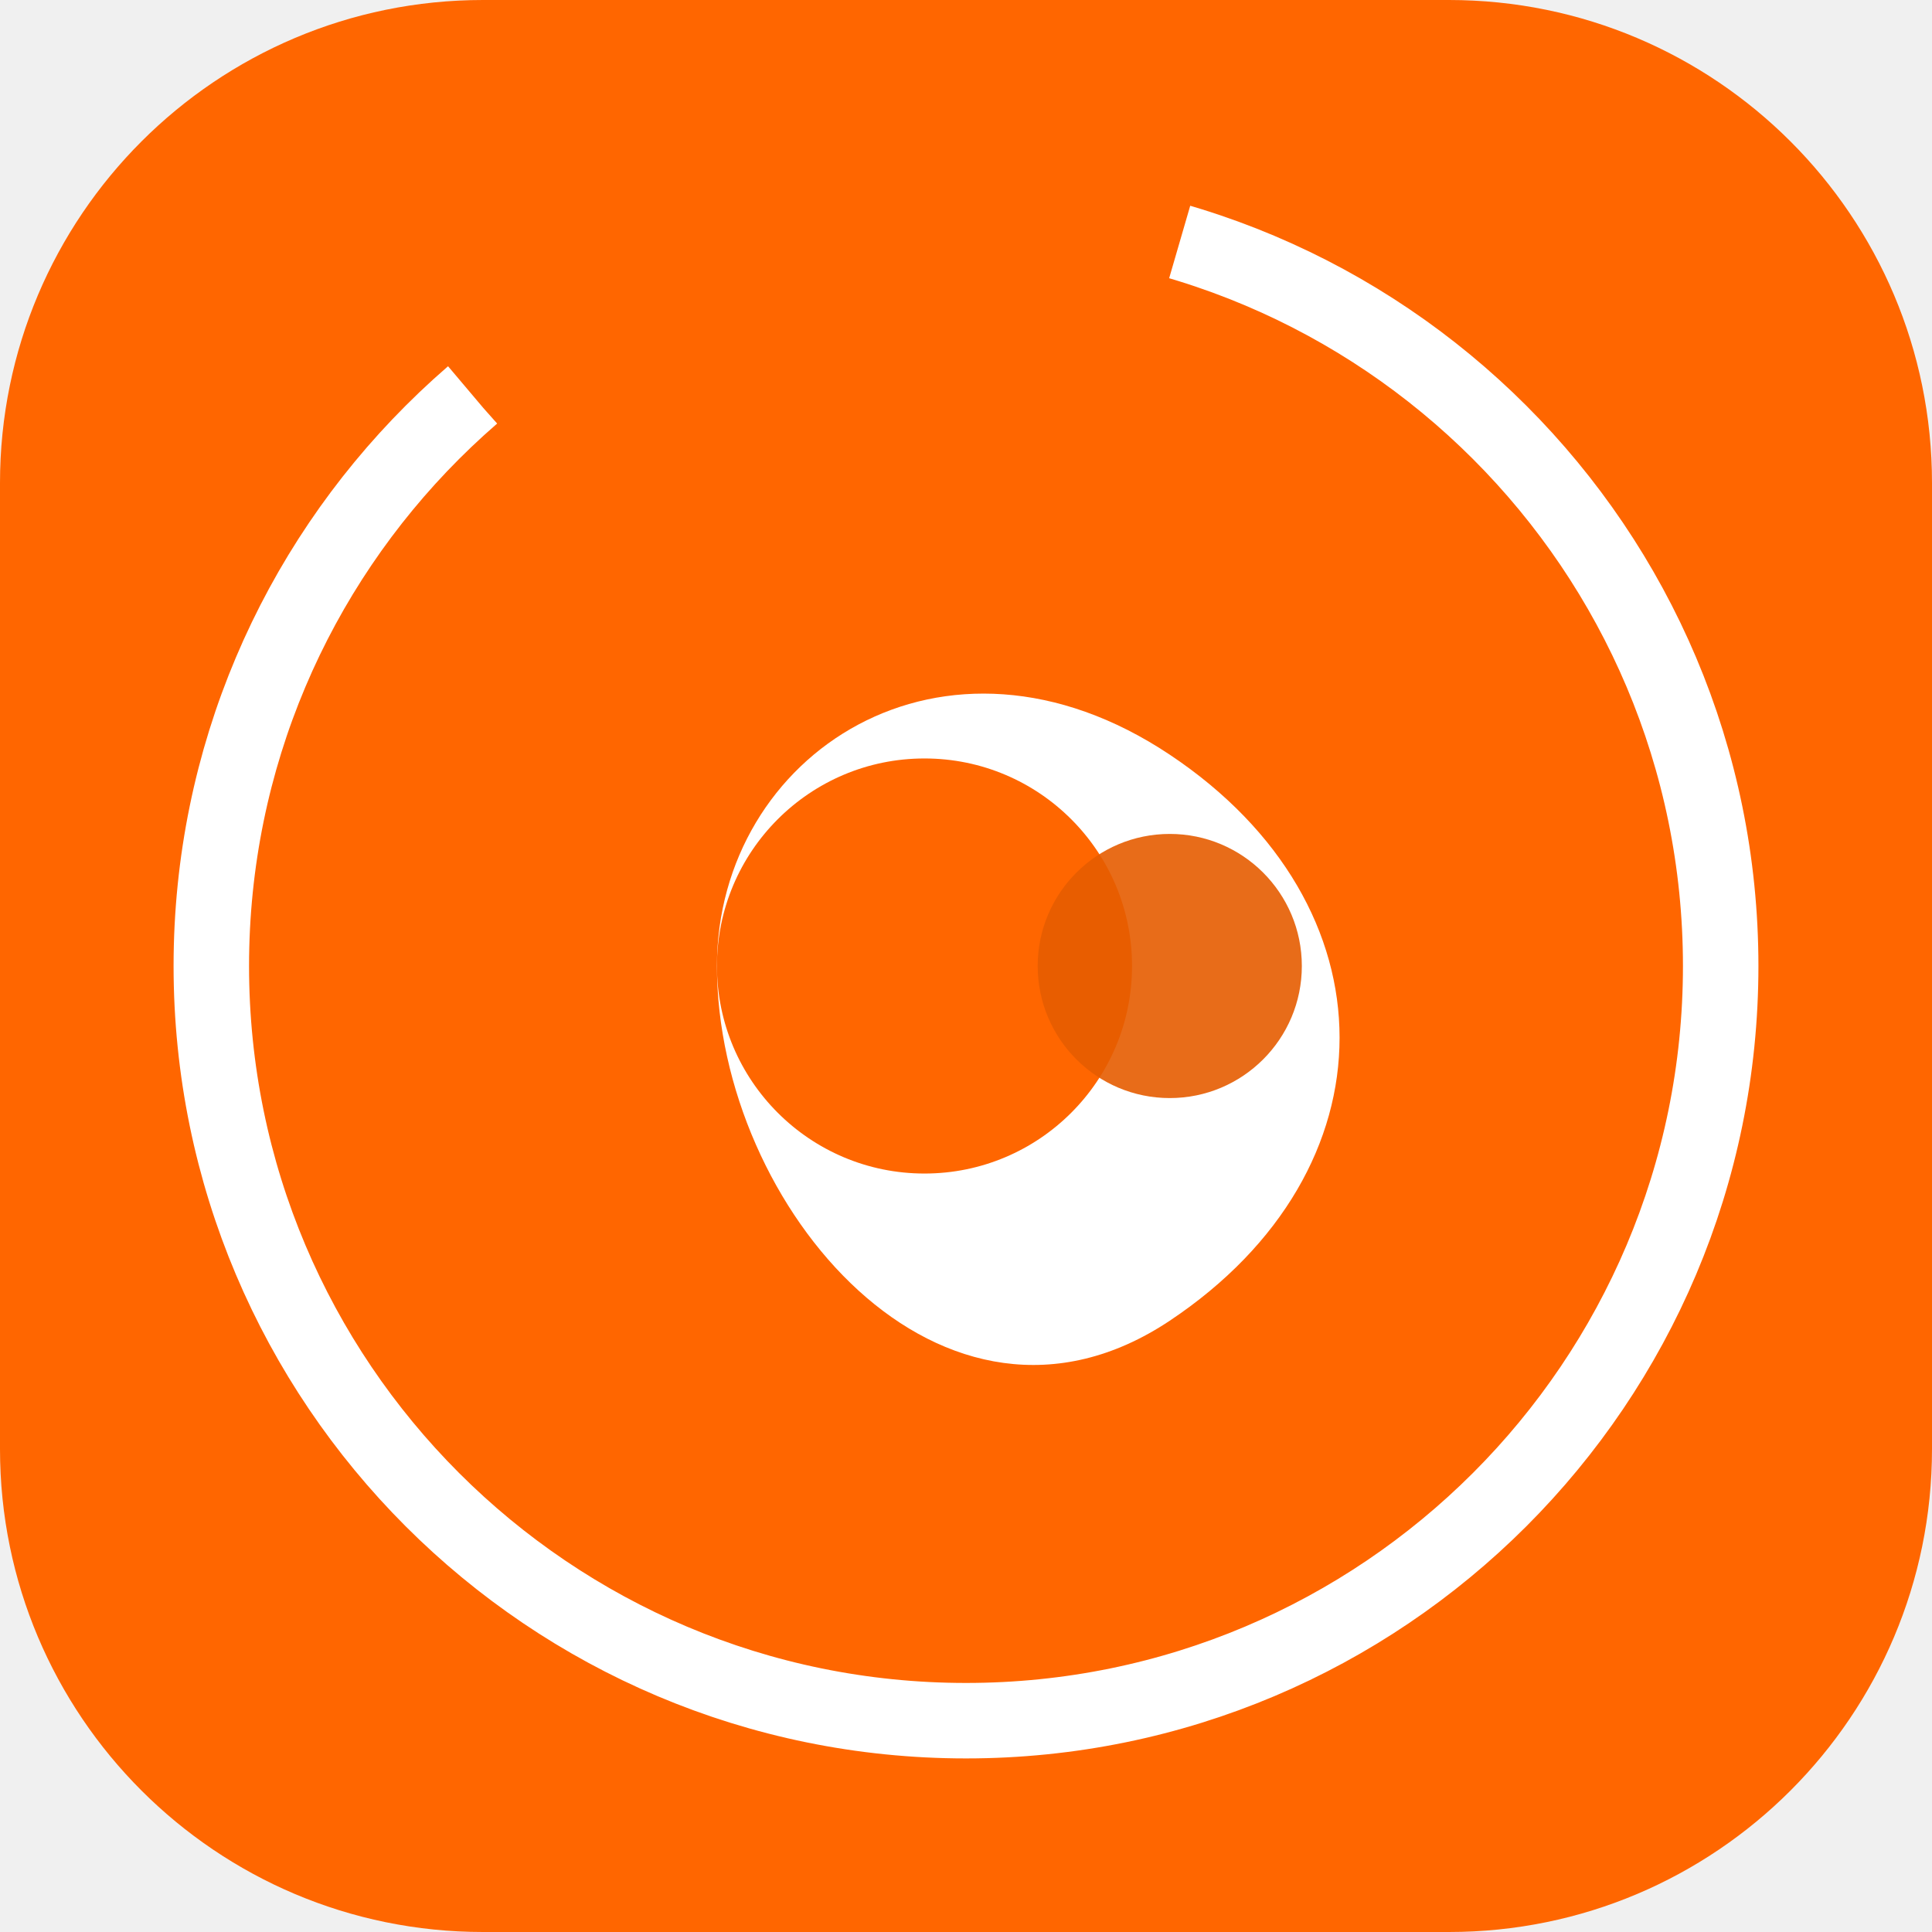
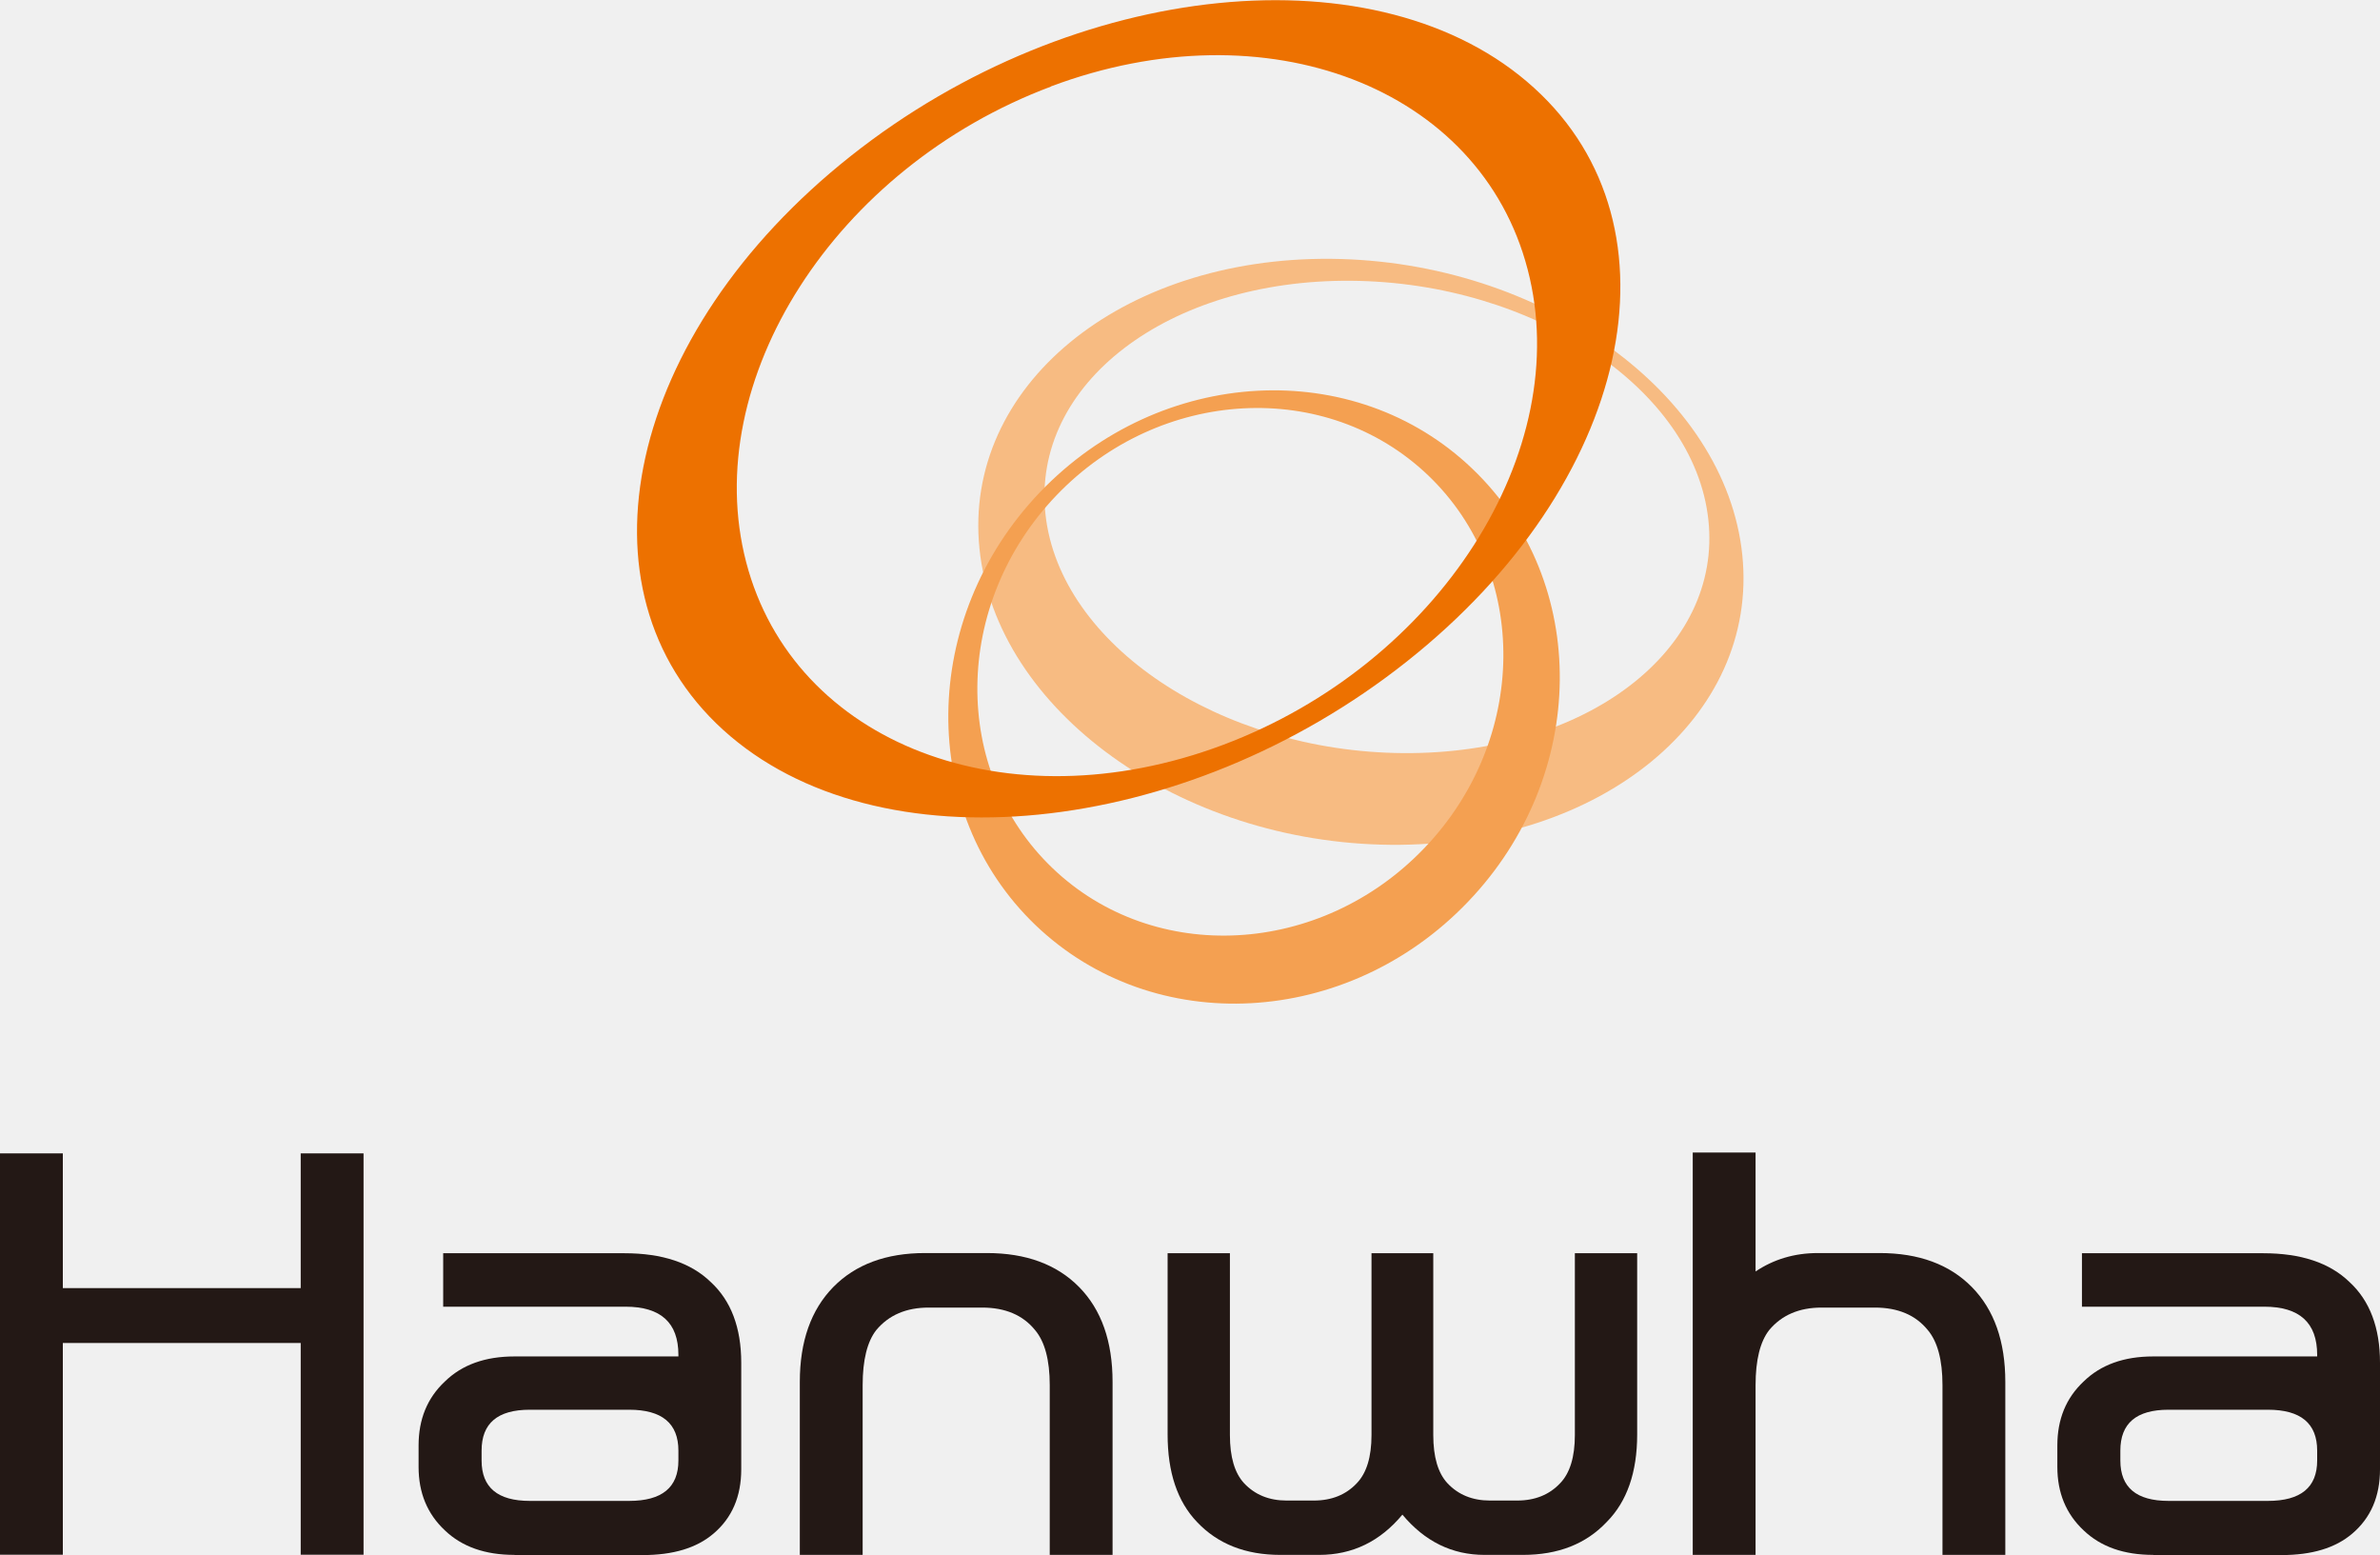
- <svg xmlns="http://www.w3.org/2000/svg" viewBox="0 0 512 512" fill="none">
-   <rect width="512" height="512" rx="128" fill="#ff6600" />
-   <circle cx="256" cy="256" r="200" stroke="#ffffff" stroke-width="20" stroke-dasharray="800 200" />
-   <path d="M190 256 C 190 200, 250 160, 310 200 C 370 240, 370 310, 310 350 C 250 390, 190 320, 190 256 Z" fill="#ffffff" />
-   <circle cx="245" cy="256" r="55" fill="#ff6600" />
-   <circle cx="310" cy="256" r="35" fill="#e65c00" opacity="0.9" />
+ <svg xmlns="http://www.w3.org/2000/svg" id="_레이어_1" viewBox="0 0 134.47 87.83">
+   <defs>
+     <style>.cls-1{fill:#f4a051;}.cls-2{fill:#f7bb82;}.cls-3{fill:#ed7100;}.cls-4{fill:#231815;}</style>
+   </defs>
+   <path class="cls-2" d="M59.07,29.06c-.81-7.37,6.92-13.28,17.26-13.2,10.34,.08,19.38,6.12,20.19,13.48,.82,7.37-6.9,13.28-17.25,13.2-10.34-.08-19.39-6.11-20.2-13.48m39.37,2.29c-.94-9.14-11.34-16.62-23.24-16.73-11.91-.1-20.79,7.23-19.86,16.37,.93,9.14,11.34,16.63,23.24,16.73,11.9,.1,20.8-7.23,19.86-16.37" />
+   <path class="cls-1" d="M80.48,47.9c-5.86,6.13-15.27,6.63-21.01,1.14-5.75-5.5-5.65-14.92,.21-21.05,5.86-6.12,15.27-6.63,21.02-1.13,5.74,5.5,5.64,14.92-.22,21.04m-21.72-20.1c-6.81,7.12-6.92,18.07-.25,24.46,6.68,6.39,17.62,5.8,24.43-1.32,6.82-7.12,6.93-18.07,.25-24.46-6.67-6.39-17.61-5.8-24.43,1.32" />
+   <path class="cls-3" d="M59.38,4.88c12.2-4.57,24.25,.05,26.93,10.33,2.69,10.27-5.03,22.3-17.22,26.87-12.2,4.57-24.25-.06-26.93-10.32-2.68-10.27,5.03-22.3,17.22-26.87m-11.32,3.93c-12.65,10.02-15.87,24.53-7.2,32.41,8.68,7.88,25.97,6.16,38.62-3.86,12.65-10.01,15.88-24.53,7.19-32.41-8.68-7.89-25.97-6.16-38.61,3.86" />
+   <g>
+     <path class="cls-4" d="M20.54,65.15v22.67h-3.55v-11.96H3.55v11.96H0v-22.67H3.55v7.61h13.44v-7.61h3.55Z" />
+     <path class="cls-4" d="M29.07,87.83c-1.66,0-2.97-.46-3.94-1.39-.99-.93-1.48-2.12-1.48-3.58v-1.21c0-1.48,.49-2.68,1.48-3.61,.97-.95,2.28-1.42,3.94-1.42h9.26v-.09c0-1.82-1-2.72-2.99-2.72h-10.3v-3.02h10.24c2.13,0,3.76,.54,4.88,1.63,1.14,1.05,1.72,2.57,1.72,4.56v6.01c0,1.54-.52,2.75-1.57,3.64-.95,.81-2.28,1.21-4,1.21h-7.25Zm6.48-8.2h-5.62c-1.82,0-2.72,.77-2.72,2.31v.56c0,1.52,.91,2.28,2.72,2.28h5.62c1.85,0,2.78-.76,2.78-2.28v-.56c0-1.54-.93-2.31-2.78-2.31Z" />
+     <path class="cls-4" d="M52.27,70.78h3.49c2.21,0,3.95,.64,5.21,1.92,1.26,1.28,1.89,3.07,1.89,5.36v9.77h-3.55v-9.59c0-1.42-.28-2.46-.83-3.11-.69-.85-1.69-1.27-2.99-1.27h-3.02c-1.26,0-2.25,.42-2.96,1.27-.51,.65-.77,1.69-.77,3.11v9.59h-3.55v-9.77c0-2.29,.63-4.07,1.89-5.36,1.26-1.28,2.99-1.92,5.18-1.92Z" />
+     <path class="cls-4" d="M79.24,85.55c-1.26,1.52-2.83,2.28-4.71,2.28h-2.19c-1.97,0-3.54-.62-4.71-1.86-1.11-1.16-1.66-2.81-1.66-4.94v-10.24h3.52v10.27c0,1.24,.27,2.15,.8,2.72,.61,.65,1.41,.98,2.4,.98h1.54c1.01,0,1.82-.33,2.43-.98,.55-.57,.83-1.48,.83-2.72v-10.27h3.49v10.27c0,1.24,.27,2.15,.8,2.72,.61,.65,1.41,.98,2.4,.98h1.54c1.01,0,1.82-.33,2.43-.98,.55-.57,.83-1.48,.83-2.72v-10.27h3.52v10.24c0,2.13-.57,3.78-1.72,4.94-1.17,1.24-2.74,1.86-4.74,1.86h-2.16c-1.84,0-3.38-.76-4.65-2.28Z" />
+     <path class="cls-4" d="M102.92,73.86c-1.26,0-2.25,.42-2.96,1.27-.51,.65-.77,1.69-.77,3.11v9.59h-3.55v-22.73h3.55v6.72c1.03-.69,2.2-1.04,3.52-1.04h3.49c2.21,0,3.95,.64,5.21,1.92s1.89,3.07,1.89,5.36v9.77h-3.55v-9.59c0-1.42-.28-2.46-.83-3.11-.69-.85-1.69-1.27-2.99-1.27h-3.02Z" />
+     <path class="cls-4" d="M121.66,87.83c-1.66,0-2.97-.46-3.94-1.39-.99-.93-1.48-2.12-1.48-3.58v-1.21c0-1.48,.49-2.68,1.48-3.61,.97-.95,2.28-1.42,3.94-1.42h9.26v-.09c0-1.82-1-2.72-2.99-2.72h-10.3v-3.02h10.24c2.13,0,3.76,.54,4.88,1.63,1.14,1.05,1.72,2.57,1.72,4.56v6.01c0,1.54-.52,2.75-1.57,3.64-.95,.81-2.28,1.21-4,1.21h-7.25Zm6.48-8.2h-5.62c-1.82,0-2.72,.77-2.72,2.31v.56c0,1.52,.91,2.28,2.72,2.28h5.62c1.85,0,2.78-.76,2.78-2.28v-.56c0-1.54-.93-2.31-2.78-2.31Z" />
+   </g>
</svg>
